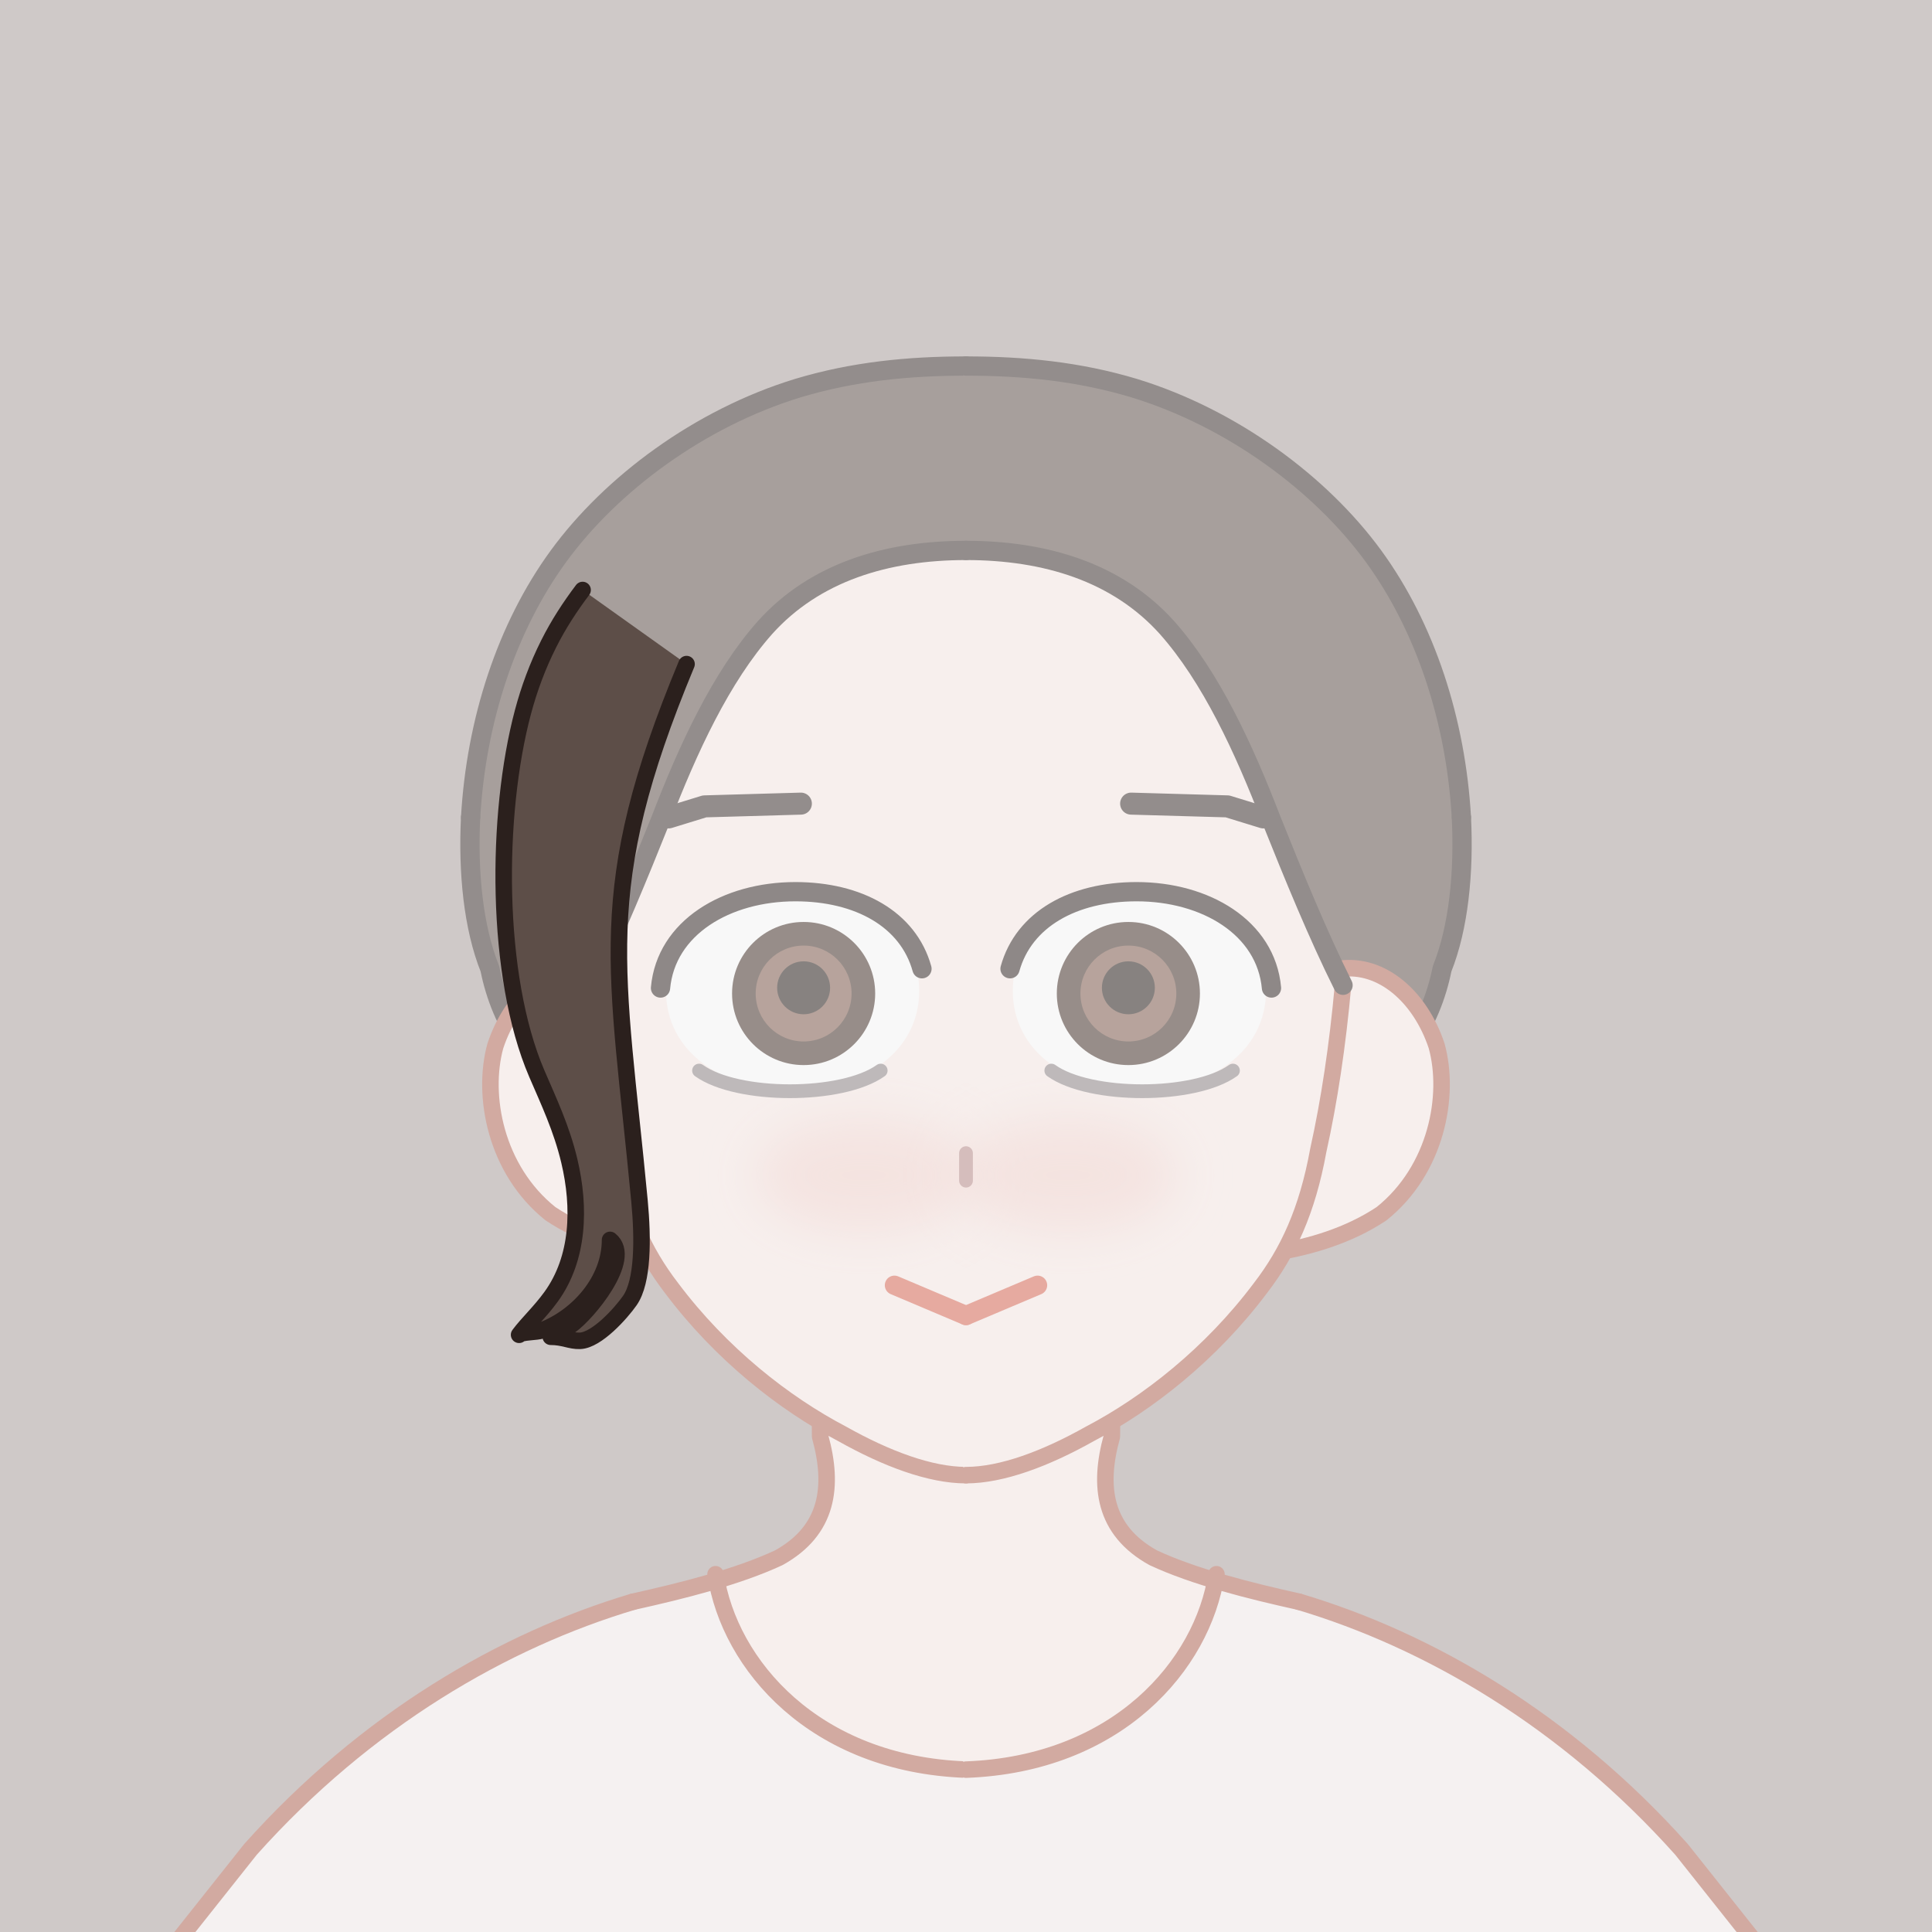
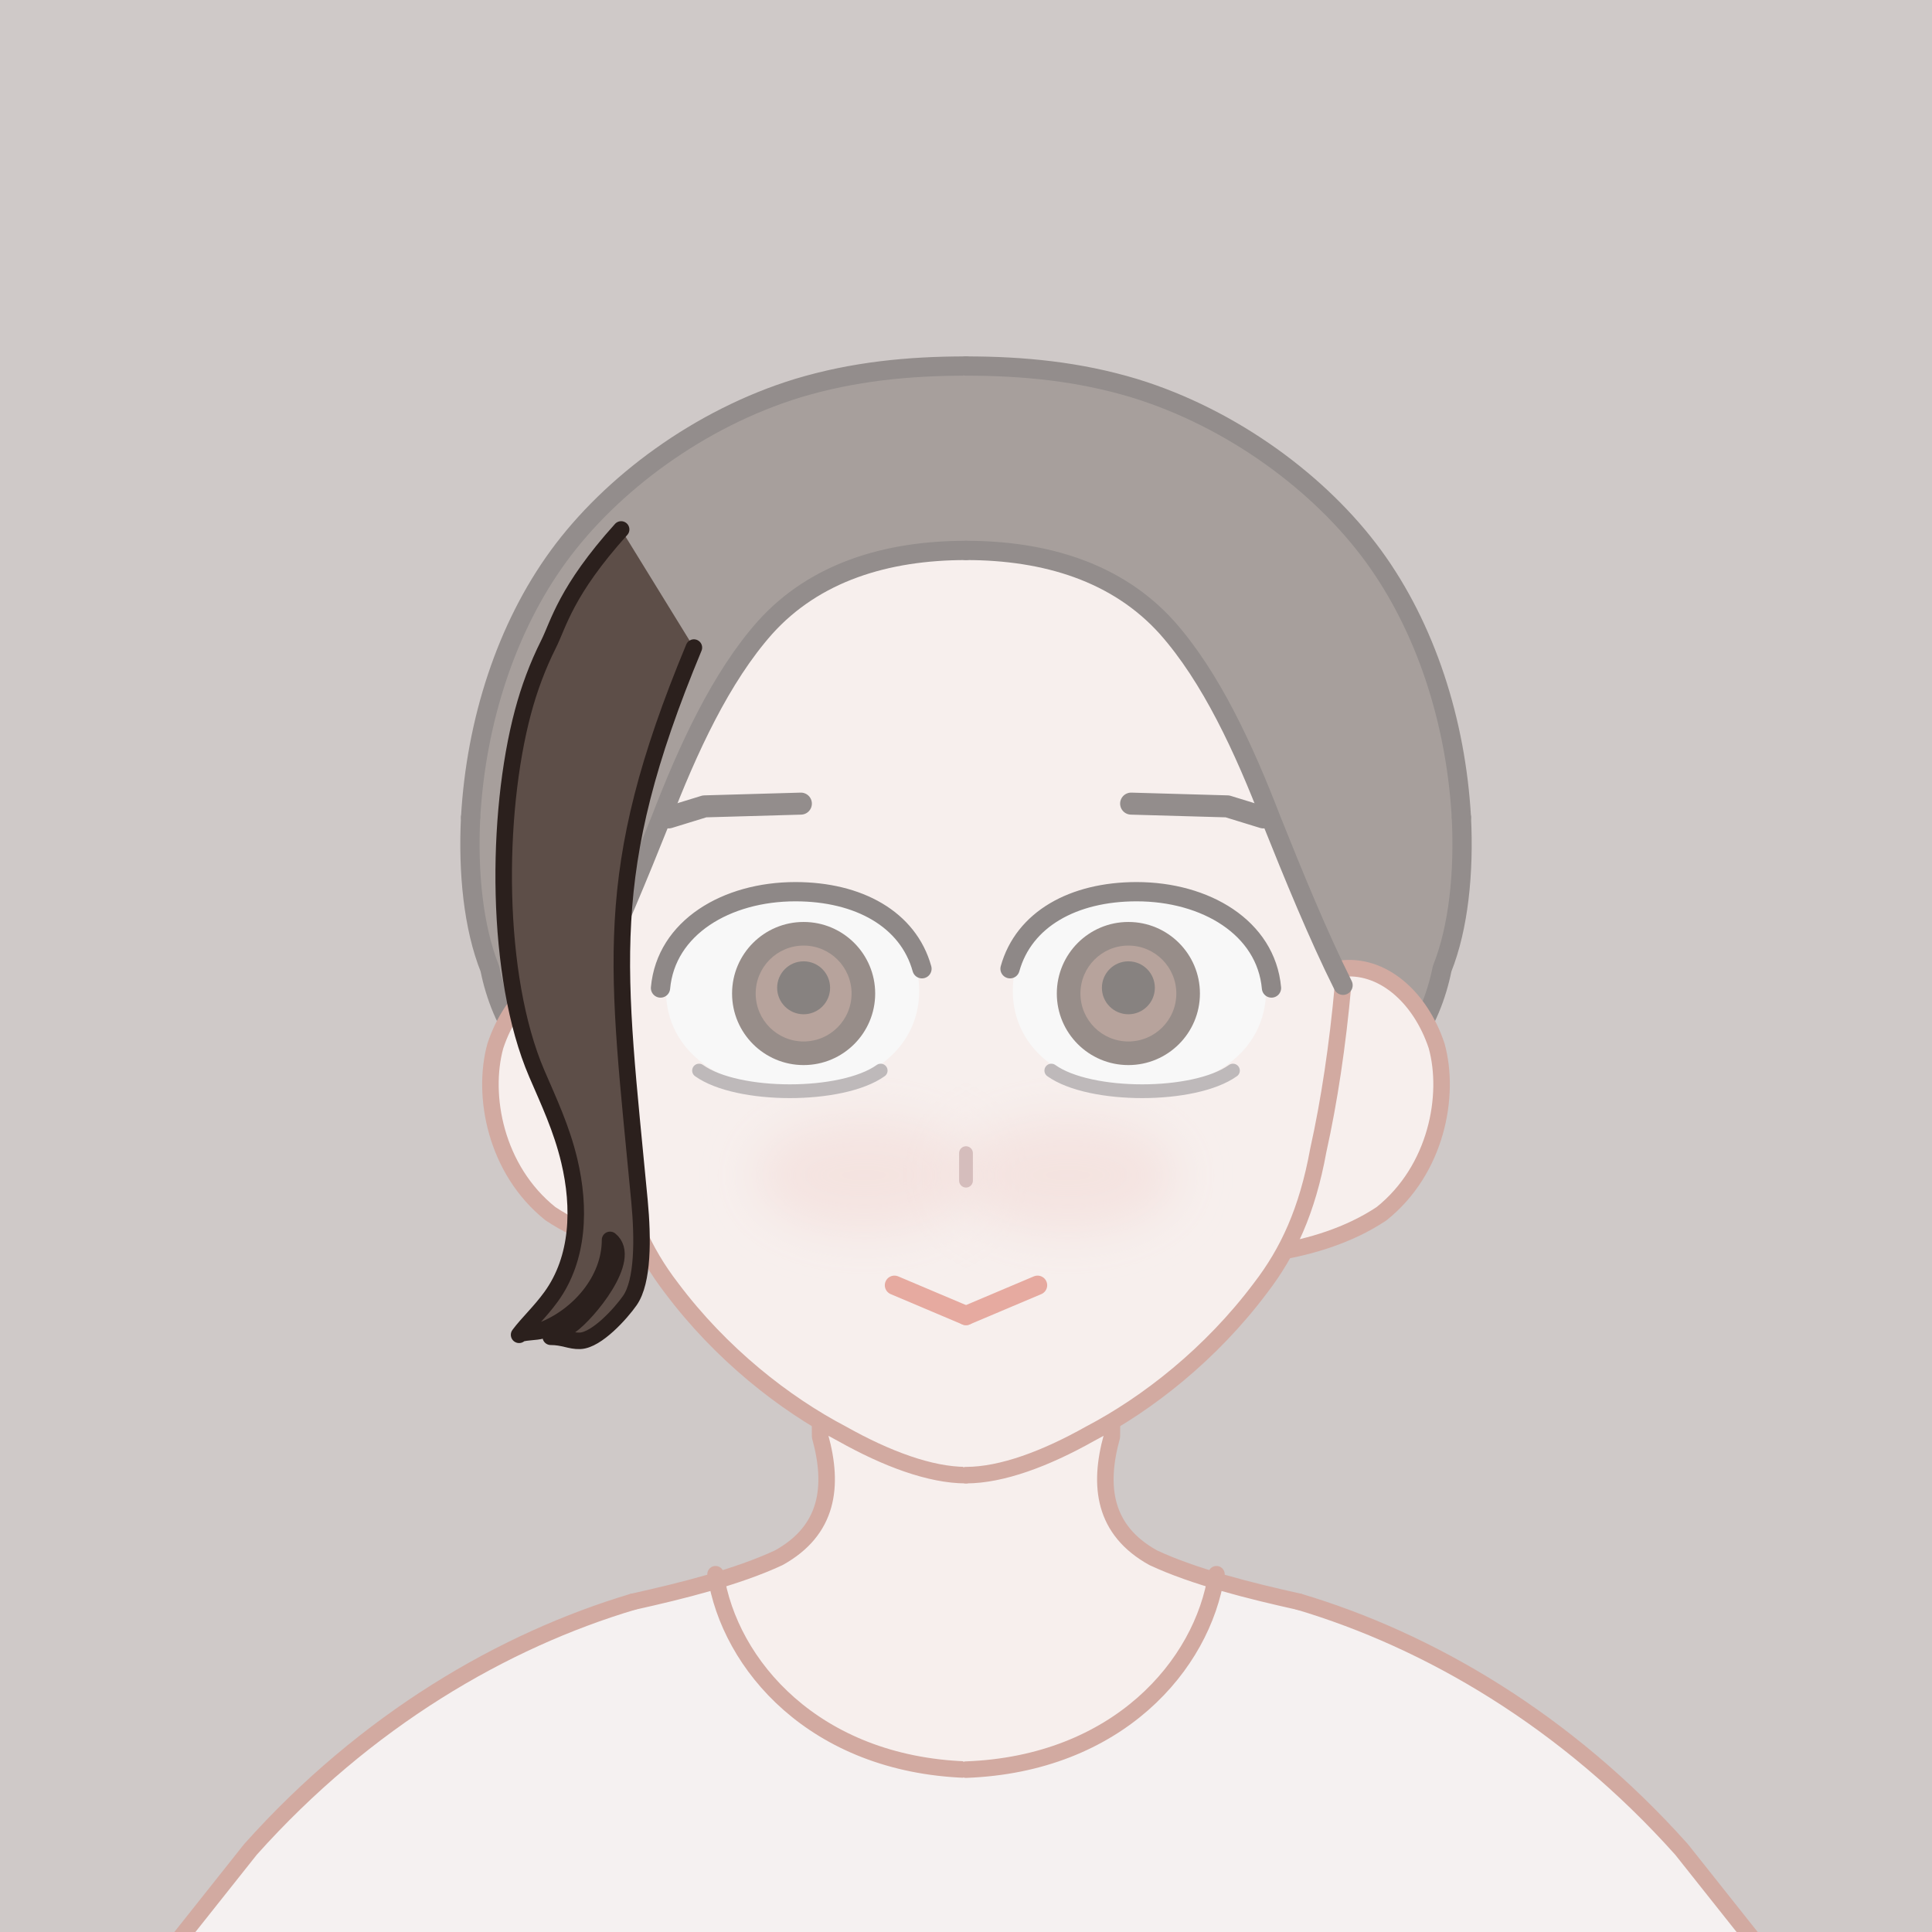
<svg xmlns="http://www.w3.org/2000/svg" width="702" height="702" viewBox="0 0 702 702">
  <defs>
-     <clipPath id="clip-path-5">
+     <clipPath id="clip-path-1">
      <path d="M242 389.2 L386 389.2 L386 464.8 L242 464.8 Z" />
    </clipPath>
    <filter id="filter-1" filterUnits="userSpaceOnUse" x="245" y="377" width="138" height="100" color-interpolation-filters="sRGB">
      <feGaussianBlur in="SourceGraphic" stdDeviation="9" color-interpolation-filters="linearRGB" />
    </filter>
-     <clipPath id="clip-path-6">
+     <clipPath id="clip-path-2">
      <path d="M460 389.2 L316 389.2 L316 464.8 L460 464.8 Z" />
    </clipPath>
    <filter id="filter-2" filterUnits="userSpaceOnUse" x="319" y="377" width="138" height="100" color-interpolation-filters="sRGB">
      <feGaussianBlur in="SourceGraphic" stdDeviation="9" color-interpolation-filters="linearRGB" />
    </filter>
-     <clipPath id="clip-path-7">
+     <clipPath id="clip-path-3">
      <path d="M242 360 C242 338 262 326 288 326 C314 326 334 338 334 360 C334 382 314 396 288 396 C262 396 242 382 242 360 Z" />
    </clipPath>
-     <clipPath id="clip-path-8">
+     <clipPath id="clip-path-4">
      <path d="M460 360 C460 338 440 326 414 326 C388 326 368 338 368 360 C368 382 388 396 414 396 C440 396 460 382 460 360 Z" />
    </clipPath>
  </defs>
  <g id="_ref">
    <g opacity="0.5">
      <rect x="0" y="0" width="702" height="702" fill="#ada19f" />
      <g data-layer="body">
        <g>
          <path d="M260 573 L230 582 C183 596 133 625 91 672 L60 712 L352 712 L352 643 C296 641 265 605 260 573 Z" fill="#f9f2f1" />
          <path d="M296 490 L298 522 C303 540 301 556 283 566 L260 573 C265 605 296 641 352 643 L352 490 Z" fill="#fdeeea" />
          <path d="M230 582 C183 596 133 625 91 672 L64 706" fill="none" stroke="#b46352" stroke-width="6" stroke-linecap="round" stroke-linejoin="round" />
          <path d="M296 500 C298 510 298 516 298 522 C303 540 301 556 283 566 C268 573 248 578 230 582" fill="none" stroke="#b46352" stroke-width="6" stroke-linecap="round" stroke-linejoin="round" />
          <path d="M260 572 C265 605 296 641 351 643" fill="none" stroke="#b46352" stroke-width="6" stroke-linecap="round" stroke-linejoin="round" />
        </g>
        <g>
          <path d="M442 573 L472 582 C519 596 569 625 611 672 L642 712 L350 712 L350 643 C406 641 437 605 442 573 Z" fill="#f9f2f1" />
          <path d="M406 490 L404 522 C399 540 401 556 419 566 L442 573 C437 605 406 641 350 643 L350 490 Z" fill="#fdeeea" />
          <path d="M472 582 C519 596 569 625 611 672 L638 706" fill="none" stroke="#b46352" stroke-width="6" stroke-linecap="round" stroke-linejoin="round" />
          <path d="M406 500 C404 510 404 516 404 522 C399 540 401 556 419 566 C434 573 454 578 472 582" fill="none" stroke="#b46352" stroke-width="6" stroke-linecap="round" stroke-linejoin="round" />
          <path d="M442 572 C437 605 406 641 351 643" fill="none" stroke="#b46352" stroke-width="6" stroke-linecap="round" stroke-linejoin="round" />
        </g>
      </g>
      <g data-layer="hairBase">
        <g>
          <path d="M352 133 L351 133 C330 133 310 135 290 141 C254 152 222 176 203 202 C184 228 173 262 171 297 C170 317 172 337 178 352 C180 362 184 372 190 380 L198 386 L352 386 Z" fill="#5d4e48" />
          <path d="M351 133 C330 133 310 135 290 141 C254 152 222 176 203 202 C184 228 173 262 171 297" fill="none" stroke="#352a27" stroke-width="7" stroke-linecap="round" stroke-linejoin="round" />
          <path d="M171 297 C170 317 172 337 178 352 C180 362 184 372 190 380" fill="none" stroke="#352a27" stroke-width="7" stroke-linecap="round" stroke-linejoin="round" />
        </g>
        <g>
          <path d="M350 133 L351 133 C372 133 392 135 412 141 C448 152 480 176 499 202 C518 228 529 262 531 297 C532 317 530 337 524 352 C522 362 518 372 512 380 L504 386 L350 386 Z" fill="#5d4e48" />
          <path d="M351 133 C372 133 392 135 412 141 C448 152 480 176 499 202 C518 228 529 262 531 297" fill="none" stroke="#352a27" stroke-width="7" stroke-linecap="round" stroke-linejoin="round" />
          <path d="M531 297 C532 317 530 337 524 352 C522 362 518 372 512 380" fill="none" stroke="#352a27" stroke-width="7" stroke-linecap="round" stroke-linejoin="round" />
        </g>
      </g>
      <g data-layer="ear">
        <g>
          <path d="M215 352 C200 350 186 362 180 380 C175 398 180 425 200 441 C212 449 226 453 238 455 L225 380 Z" fill="#fdeeea" />
          <path d="M215 352 C200 350 186 362 180 380 C175 398 180 425 200 441 C212 449 226 453 238 455" fill="none" stroke="#b46352" stroke-width="6" stroke-linecap="round" stroke-linejoin="round" />
        </g>
        <g>
          <path d="M487 352 C502 350 516 362 522 380 C527 398 522 425 502 441 C490 449 476 453 464 455 L477 380 Z" fill="#fdeeea" />
          <path d="M487 352 C502 350 516 362 522 380 C527 398 522 425 502 441 C490 449 476 453 464 455" fill="none" stroke="#b46352" stroke-width="6" stroke-linecap="round" stroke-linejoin="round" />
        </g>
      </g>
      <g data-layer="face">
        <g>
          <path d="M352 200 L351 200 C322 200 296 208 278 228 C262 246 250 272 240 298 C232 318 223 340 214 358 C216 380 219 400 223 418 C227 440 234 455 244 468 C262 492 285 510 306 521 C322 530 338 536 351 536 L352 536 Z" fill="#fdeeea" />
          <path d="M214 358 C216 380 219 400 223 418 C227 440 234 455 244 468 C262 492 285 510 306 521 C322 530 338 536 351 536" fill="none" stroke="#b46352" stroke-width="6" stroke-linecap="round" stroke-linejoin="round" />
        </g>
        <g>
          <path d="M350 200 L351 200 C380 200 406 208 424 228 C440 246 452 272 462 298 C470 318 479 340 488 358 C486 380 483 400 479 418 C475 440 468 455 458 468 C440 492 417 510 396 521 C380 530 364 536 351 536 L350 536 Z" fill="#fdeeea" />
          <path d="M488 358 C486 380 483 400 479 418 C475 440 468 455 458 468 C440 492 417 510 396 521 C380 530 364 536 351 536" fill="none" stroke="#b46352" stroke-width="6" stroke-linecap="round" stroke-linejoin="round" />
        </g>
      </g>
      <g data-layer="makeup">
-         <g clip-path="url(#clip-path-5)">
+         <g clip-path="url(#clip-path-1)">
          <g filter="url(#filter-1)">
            <ellipse cx="314" cy="427" rx="40" ry="21" fill="#f3bfb8" opacity="0.5" />
          </g>
        </g>
-         <g clip-path="url(#clip-path-6)">
+         <g clip-path="url(#clip-path-2)">
          <g filter="url(#filter-2)">
            <ellipse cx="388" cy="427" rx="40" ry="21" fill="#f3bfb8" opacity="0.5" />
          </g>
        </g>
      </g>
      <g data-layer="mouth">
        <line x1="325" y1="467" x2="351" y2="478" fill="none" stroke="#dc6450" stroke-width="7" stroke-linecap="round" stroke-linejoin="round" />
        <line x1="377" y1="467" x2="351" y2="478" fill="none" stroke="#dc6450" stroke-width="7" stroke-linecap="round" stroke-linejoin="round" />
        <line x1="351" y1="419" x2="351" y2="429" fill="none" stroke="#b98a88" stroke-width="5" stroke-linecap="round" />
      </g>
      <g data-layer="eye">
        <path d="M242 360 C242 338 262 326 288 326 C314 326 334 338 334 360 C334 382 314 396 288 396 C262 396 242 382 242 360 Z" fill="#ffffff" />
-         <g clip-path="url(#clip-path-7)">
+         <g clip-path="url(#clip-path-3)">
          <g>
            <circle cx="292" cy="361" r="26" fill="#3e2a22" />
            <circle cx="292" cy="361" r="17.42" fill="#7e5647" />
            <circle cx="292" cy="358.92" r="9.62" fill="#1e1410" />
          </g>
        </g>
        <g>
          <path d="M254 389 C268 399 306 399 320 389" fill="none" stroke="#8b8284" stroke-width="5" stroke-linecap="round" />
          <path d="M240 359 C242 337 264 324 289 324 C312 324 330 334 335 352" fill="none" stroke="#2b201d" stroke-width="7" stroke-linecap="round" stroke-linejoin="round" />
        </g>
        <g>
          <path d="M460 360 C460 338 440 326 414 326 C388 326 368 338 368 360 C368 382 388 396 414 396 C440 396 460 382 460 360 Z" fill="#ffffff" />
-           <g clip-path="url(#clip-path-8)">
+           <g clip-path="url(#clip-path-4)">
            <g>
              <circle cx="410" cy="361" r="26" fill="#3e2a22" />
              <circle cx="410" cy="361" r="17.42" fill="#7e5647" />
              <circle cx="410" cy="358.92" r="9.62" fill="#1e1410" />
            </g>
          </g>
          <g>
            <path d="M448 389 C434 399 396 399 382 389" fill="none" stroke="#8b8284" stroke-width="5" stroke-linecap="round" />
            <path d="M462 359 C460 337 438 324 413 324 C390 324 372 334 367 352" fill="none" stroke="#2b201d" stroke-width="7" stroke-linecap="round" stroke-linejoin="round" />
          </g>
        </g>
      </g>
      <g data-layer="hairLine">
        <path d="M351 200 C322 200 296 208 278 228 C262 246 250 272 240 298 C232 318 223 340 214 358" fill="none" stroke="#352a27" stroke-width="7" stroke-linecap="round" stroke-linejoin="round" />
        <path d="M351 200 C380 200 406 208 424 228 C440 246 452 272 462 298 C470 318 479 340 488 358" fill="none" stroke="#352a27" stroke-width="7" stroke-linecap="round" stroke-linejoin="round" />
      </g>
      <g data-layer="brow">
        <polyline points="243,297 256,293 291,292" fill="none" stroke="#352a27" stroke-width="8" stroke-linecap="round" stroke-linejoin="round" />
        <polyline points="459,297 446,293 411,292" fill="none" stroke="#352a27" stroke-width="8" stroke-linecap="round" stroke-linejoin="round" />
      </g>
    </g>
  </g>
  <g id="half">
-     <path d="M249.462 241.298 C215.152 323.797 224.296 350.923 232.365 436.426 C233.647 450.013 233.697 465.624 228.851 472.566 C225.676 477.113 216.86 486.979 210.734 487.198 C207.232 487.324 204.79 485.724 200.11 485.724 C202.87 483.998 203.883 483.968 207.37 481.556 C213.265 477.478 230.158 457.31 221.665 450.516 C221.665 465.254 210.195 478.255 196.962 483.385 C195.079 484.114 189.264 483.92 188.613 485.005 C191.871 480.661 196.2 476.761 200.242 471.186 C210.351 457.243 210.894 438.769 206.861 421.807 C204.054 409.999 199.372 400.167 195.05 390.108 C179.83 354.681 180.093 295.955 190 258.782 C192.26 250.302 195.3 242.038 199.358 233.957 C202.939 226.823 207.128 220.428 211.692 214.376" fill="#5d4e48" stroke="#2b201d" stroke-width="6" stroke-linecap="round" stroke-linejoin="round" />
+     <path d="M252.129 235.298 C217.819 317.797 224.296 350.923 232.365 436.426 C233.647 450.013 233.697 465.624 228.851 472.566 C225.676 477.113 216.86 486.979 210.734 487.198 C207.232 487.324 204.79 485.724 200.11 485.724 C202.87 483.998 203.883 483.968 207.37 481.556 C213.265 477.478 230.158 457.31 221.665 450.516 C221.665 465.254 210.195 478.255 196.962 483.385 C195.079 484.114 189.264 483.92 188.613 485.005 C191.871 480.661 196.2 476.761 200.242 471.186 C210.351 457.243 210.894 438.769 206.861 421.807 C204.054 409.999 199.372 400.167 195.05 390.108 C179.83 354.681 180.093 295.955 190 258.782 C192.26 250.302 195.3 242.038 199.358 233.957 C202.939 226.823 205.547 214.721 225.692 192.376" fill="#5d4e48" stroke="#2b201d" stroke-width="6" stroke-linecap="round" stroke-linejoin="round" />
  </g>
</svg>
